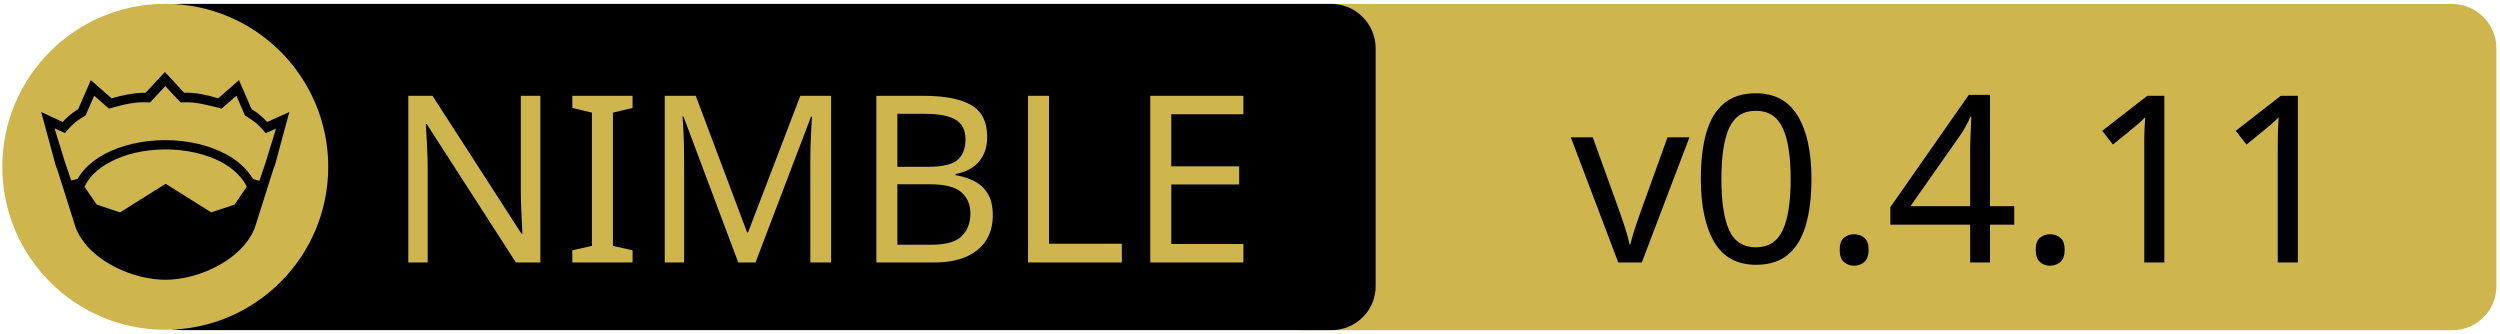
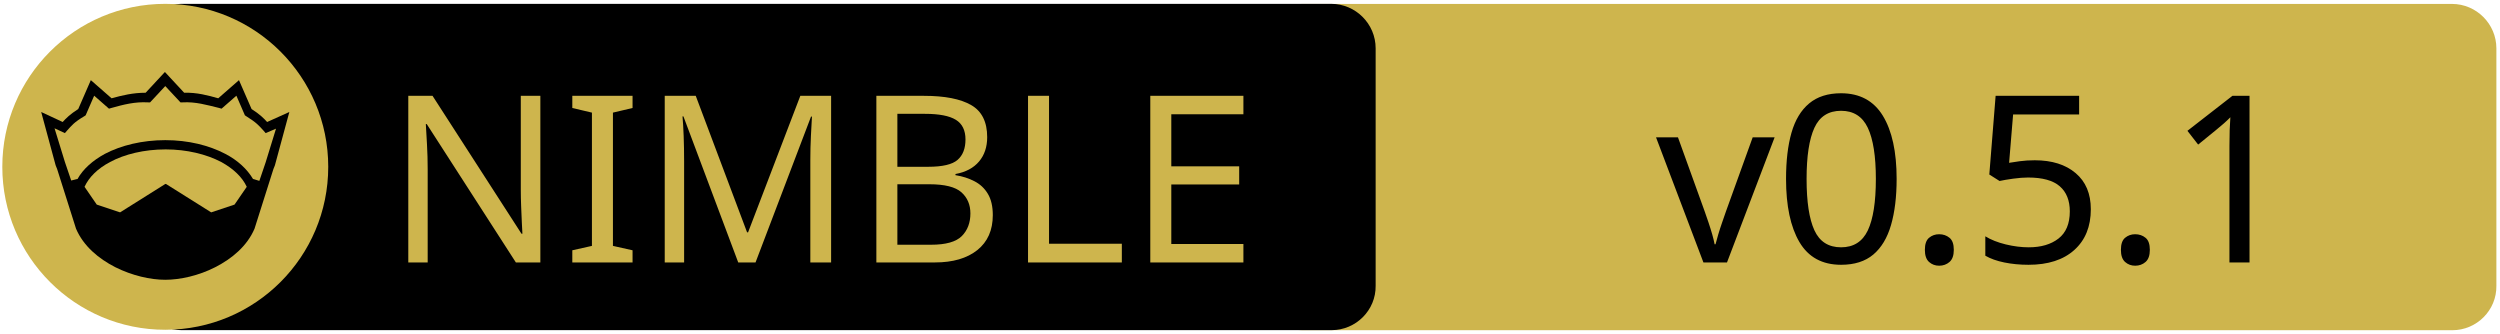
<svg xmlns="http://www.w3.org/2000/svg" xmlns:xlink="http://www.w3.org/1999/xlink" width="675" height="90" xml:space="preserve" version="1.1">
  <a xlink:href="https://github.com/ljoeckel/nim-yottadb">
    <g>
      <path fill="#CEB54D" id="svg_15" d="m662.123,89.159l-310.5,0c-6.6,0 -12,-5.4 -12,-12l0,-64.1c0,-6.6 5.4,-12 12,-12l310.4,0c6.6,0 12,5.4 12,12l0,64.1c0.1,6.6 -5.3,12 -11.9,12z" />
      <path id="svg_1" d="m359.524,89.139l-310.5,0c-6.6,0 -12,-5.4 -12,-12l0,-64.1c0,-6.6 5.4,-12 12,-12l310.4,0c6.6,0 12,5.4 12,12l0,64.1c0.1,6.6 -5.3,12 -11.9,12z" />
      <rect id="svg_2" fill="none" height="45.9" width="315.3" class="st0" y="24.539" x="60.224" />
      <circle id="svg_4" fill="#CEB54D" r="44" cy="45.039" cx="44.624" class="st1" />
      <g id="XMLID_4_">
        <path id="svg_5" d="m78.124,30.239l-3.9,14.4l-0.4,1l-5.1,16.1c0,0 0,0 0,0c-2,4.7 -6.1,8.1 -10.6,10.4c-4.5,2.3 -9.5,3.4 -13.5,3.4c-4,0 -8.9,-1.1 -13.5,-3.4c-4.5,-2.3 -8.6,-5.7 -10.6,-10.4c0,0 0,0 0,0l-5.1,-16.1l-0.4,-1l-3.9,-14.4l5.8,2.7c0.9,-1 2,-2.1 4.2,-3.5l3.4,-7.8l5.6,4.9c2.9,-0.8 5.8,-1.5 9.2,-1.5l5.2,-5.6l5.2,5.6c3.4,-0.1 6.4,0.7 9.2,1.5l5.6,-4.9l3.4,7.8c2.2,1.4 3.3,2.5 4.2,3.5l6,-2.7z" />
        <g id="XMLID_6_">
          <g id="svg_6">
            <path id="svg_7" fill="#CEB54D" d="m66.624,50.439l-3.3,4.8l-6.3,2.1l-12.1,-7.6c-0.1,-0.1 -0.3,-0.1 -0.4,0l-12.1,7.6l-6.3,-2.1l-3.3,-4.8c1.2,-2.6 3.5,-4.9 6.9,-6.7c3.9,-2.1 9.2,-3.4 15,-3.4c5.7,0 11,1.3 15,3.4c3.3,1.8 5.7,4.1 6.9,6.7z" class="st1" />
          </g>
          <g id="svg_8" />
        </g>
        <g id="XMLID_5_">
          <g id="svg_9">
            <path id="svg_10" fill="#CEB54D" d="m74.524,34.739l-2.8,9.1l-1.7,5l-1.6,-0.5c0,0 -0.1,0 -0.1,0c-1.6,-2.7 -4.2,-5.1 -7.5,-6.8c-4.4,-2.3 -10,-3.7 -16.2,-3.7c-6.2,0 -11.9,1.4 -16.3,3.7c-3.3,1.8 -5.9,4.1 -7.4,6.8c0,0 -0.1,0 -0.1,0l-1.6,0.4l-1.7,-5l-2.8,-9.1l2.8,1.3l0.6,-0.7c1.2,-1.3 1.8,-2.2 4.7,-3.9l0.3,-0.2l2.3,-5.3l4,3.5l0.7,-0.2c3.2,-0.9 6.3,-1.7 9.8,-1.5l0.6,0l4.1,-4.4l4.1,4.4l0.6,0c3.5,-0.2 6.5,0.7 9.8,1.5l0.7,0.2l4,-3.5l2.3,5.3l0.3,0.2c2.9,1.8 3.5,2.6 4.7,3.9l0.6,0.7l2.8,-1.2z" class="st1" />
          </g>
          <g id="svg_11" />
        </g>
      </g>
      <text x="-442" y="-350.021" id="svg_16" font-size="63px" font-family="'PT Sans Caption', 'Tahoma', 'Helvetica Neue Medium', 'PT Sans', sans-serif" fill="#CEB54D" class="st1 st2 st3" transform="matrix(1 0 0 1 546.13 420.879)">NIMBLE</text>
-       <text x="-122.0" y="-350.012" id="svg_17" font-size="63.012px" font-family="'PT Sans Caption', 'Tahoma', 'Helvetica Neue Medium', 'PT Sans', sans-serif" fill="#000000" class="st1 st2 st3" transform="matrix(1 0 0 1 546.13 420.879)">v0.4.11</text>
+       <text x="-99.0" y="-350.012" id="svg_17" font-size="63.012px" font-family="'PT Sans Caption', 'Tahoma', 'Helvetica Neue Medium', 'PT Sans', sans-serif" fill="#000000" class="st1 st2 st3" transform="matrix(1 0 0 1 546.13 420.879)">v0.5.1</text>
    </g>
  </a>
</svg>
